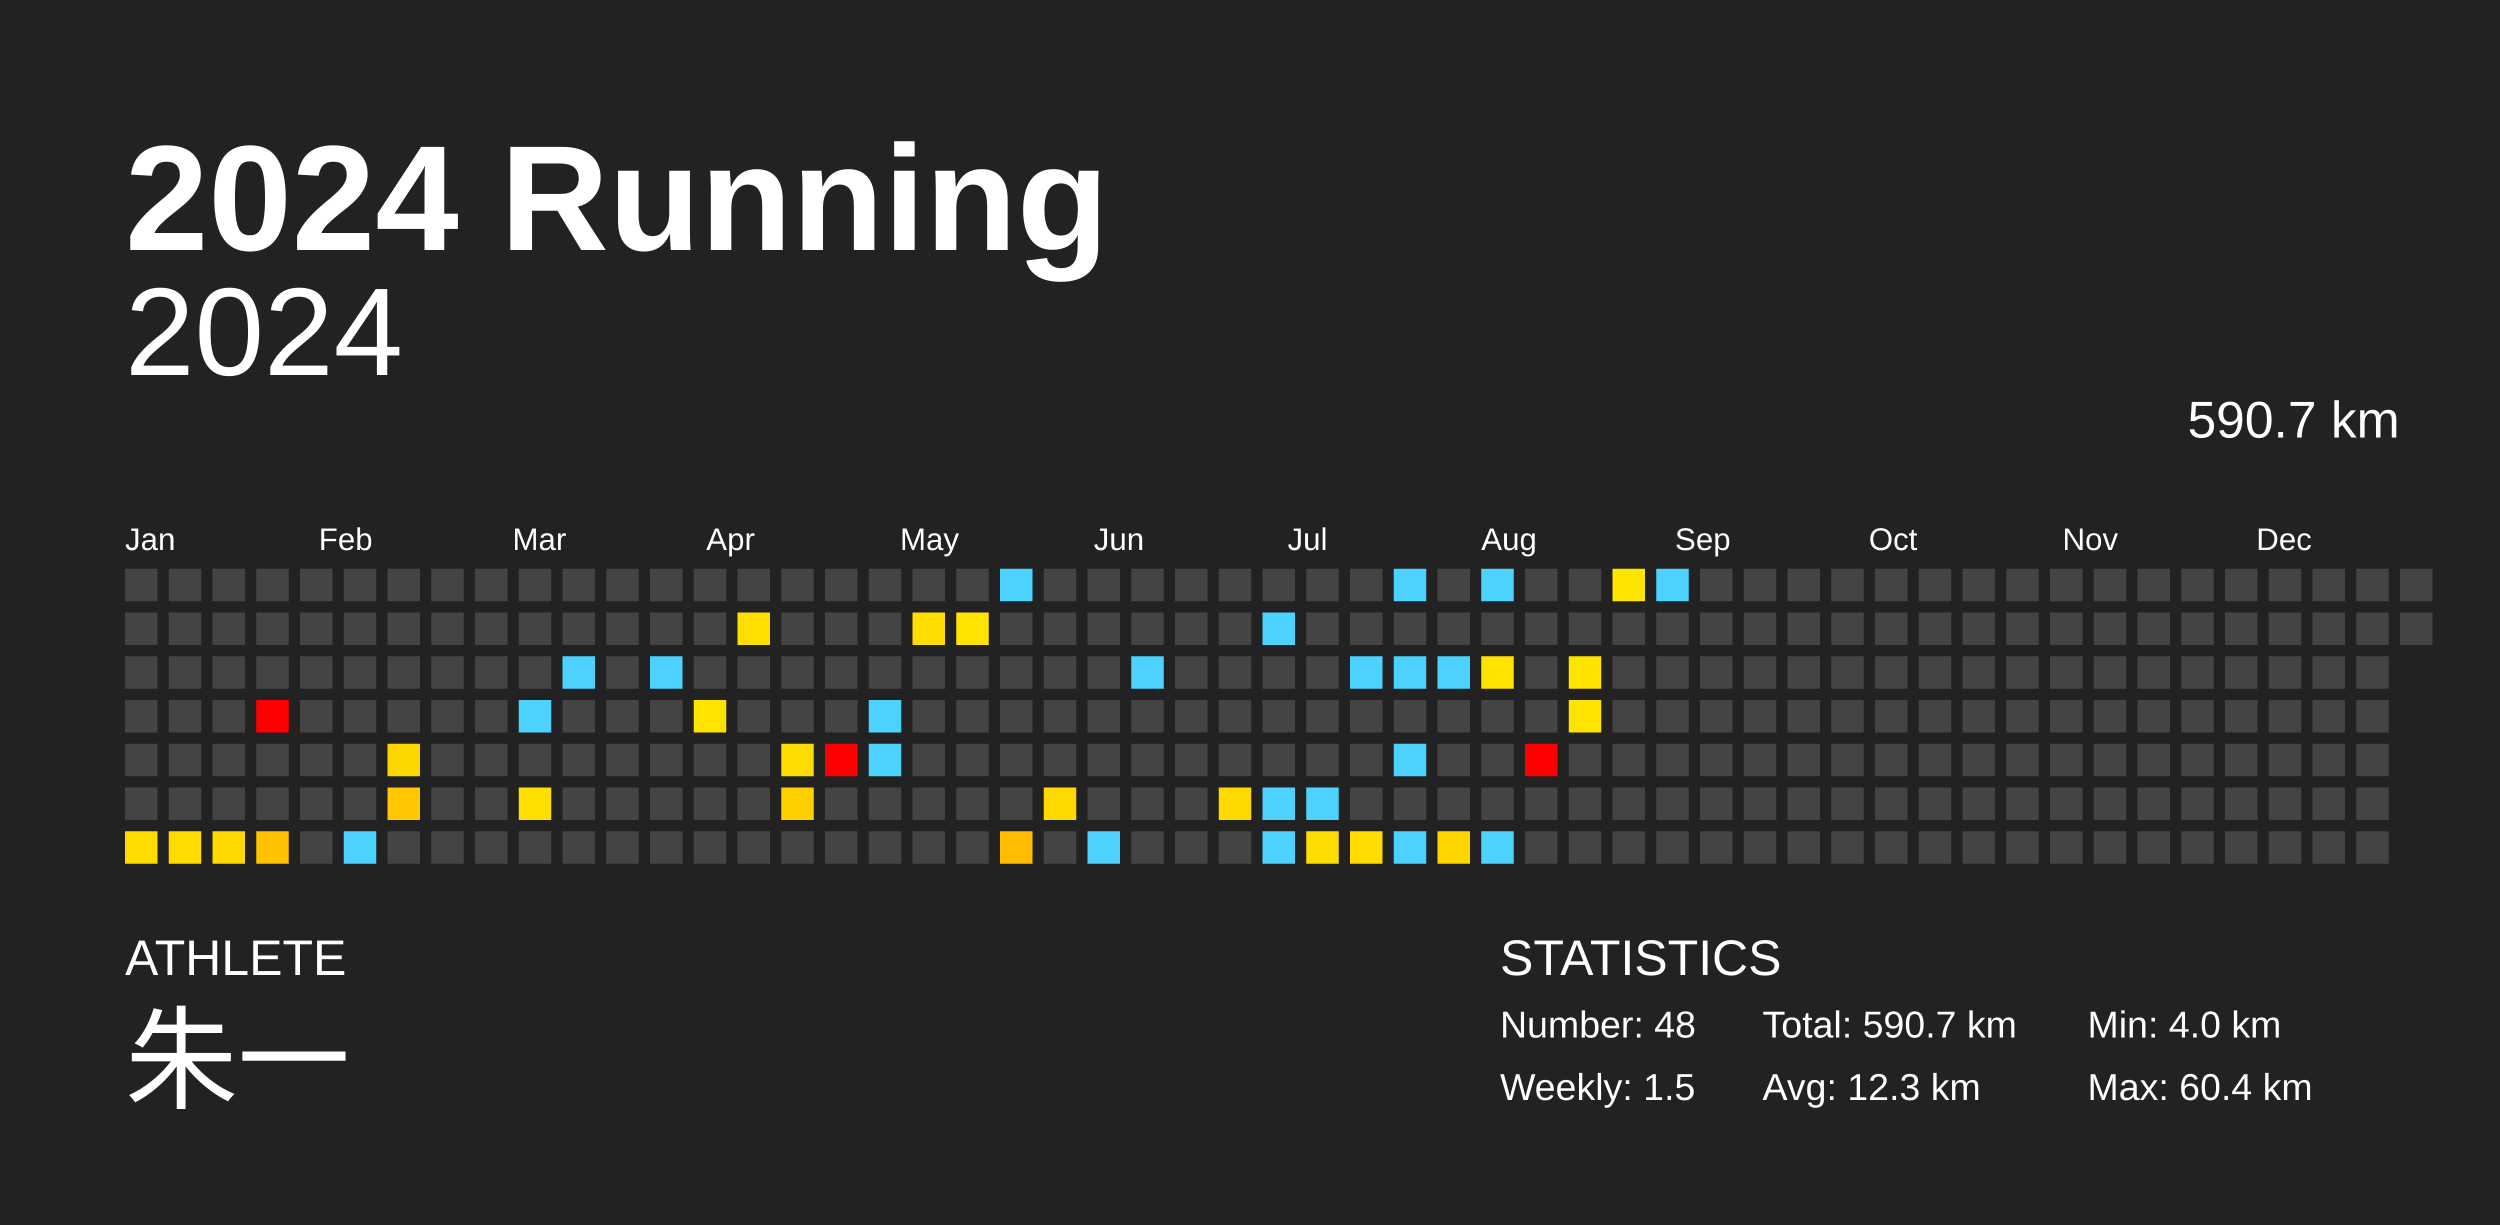
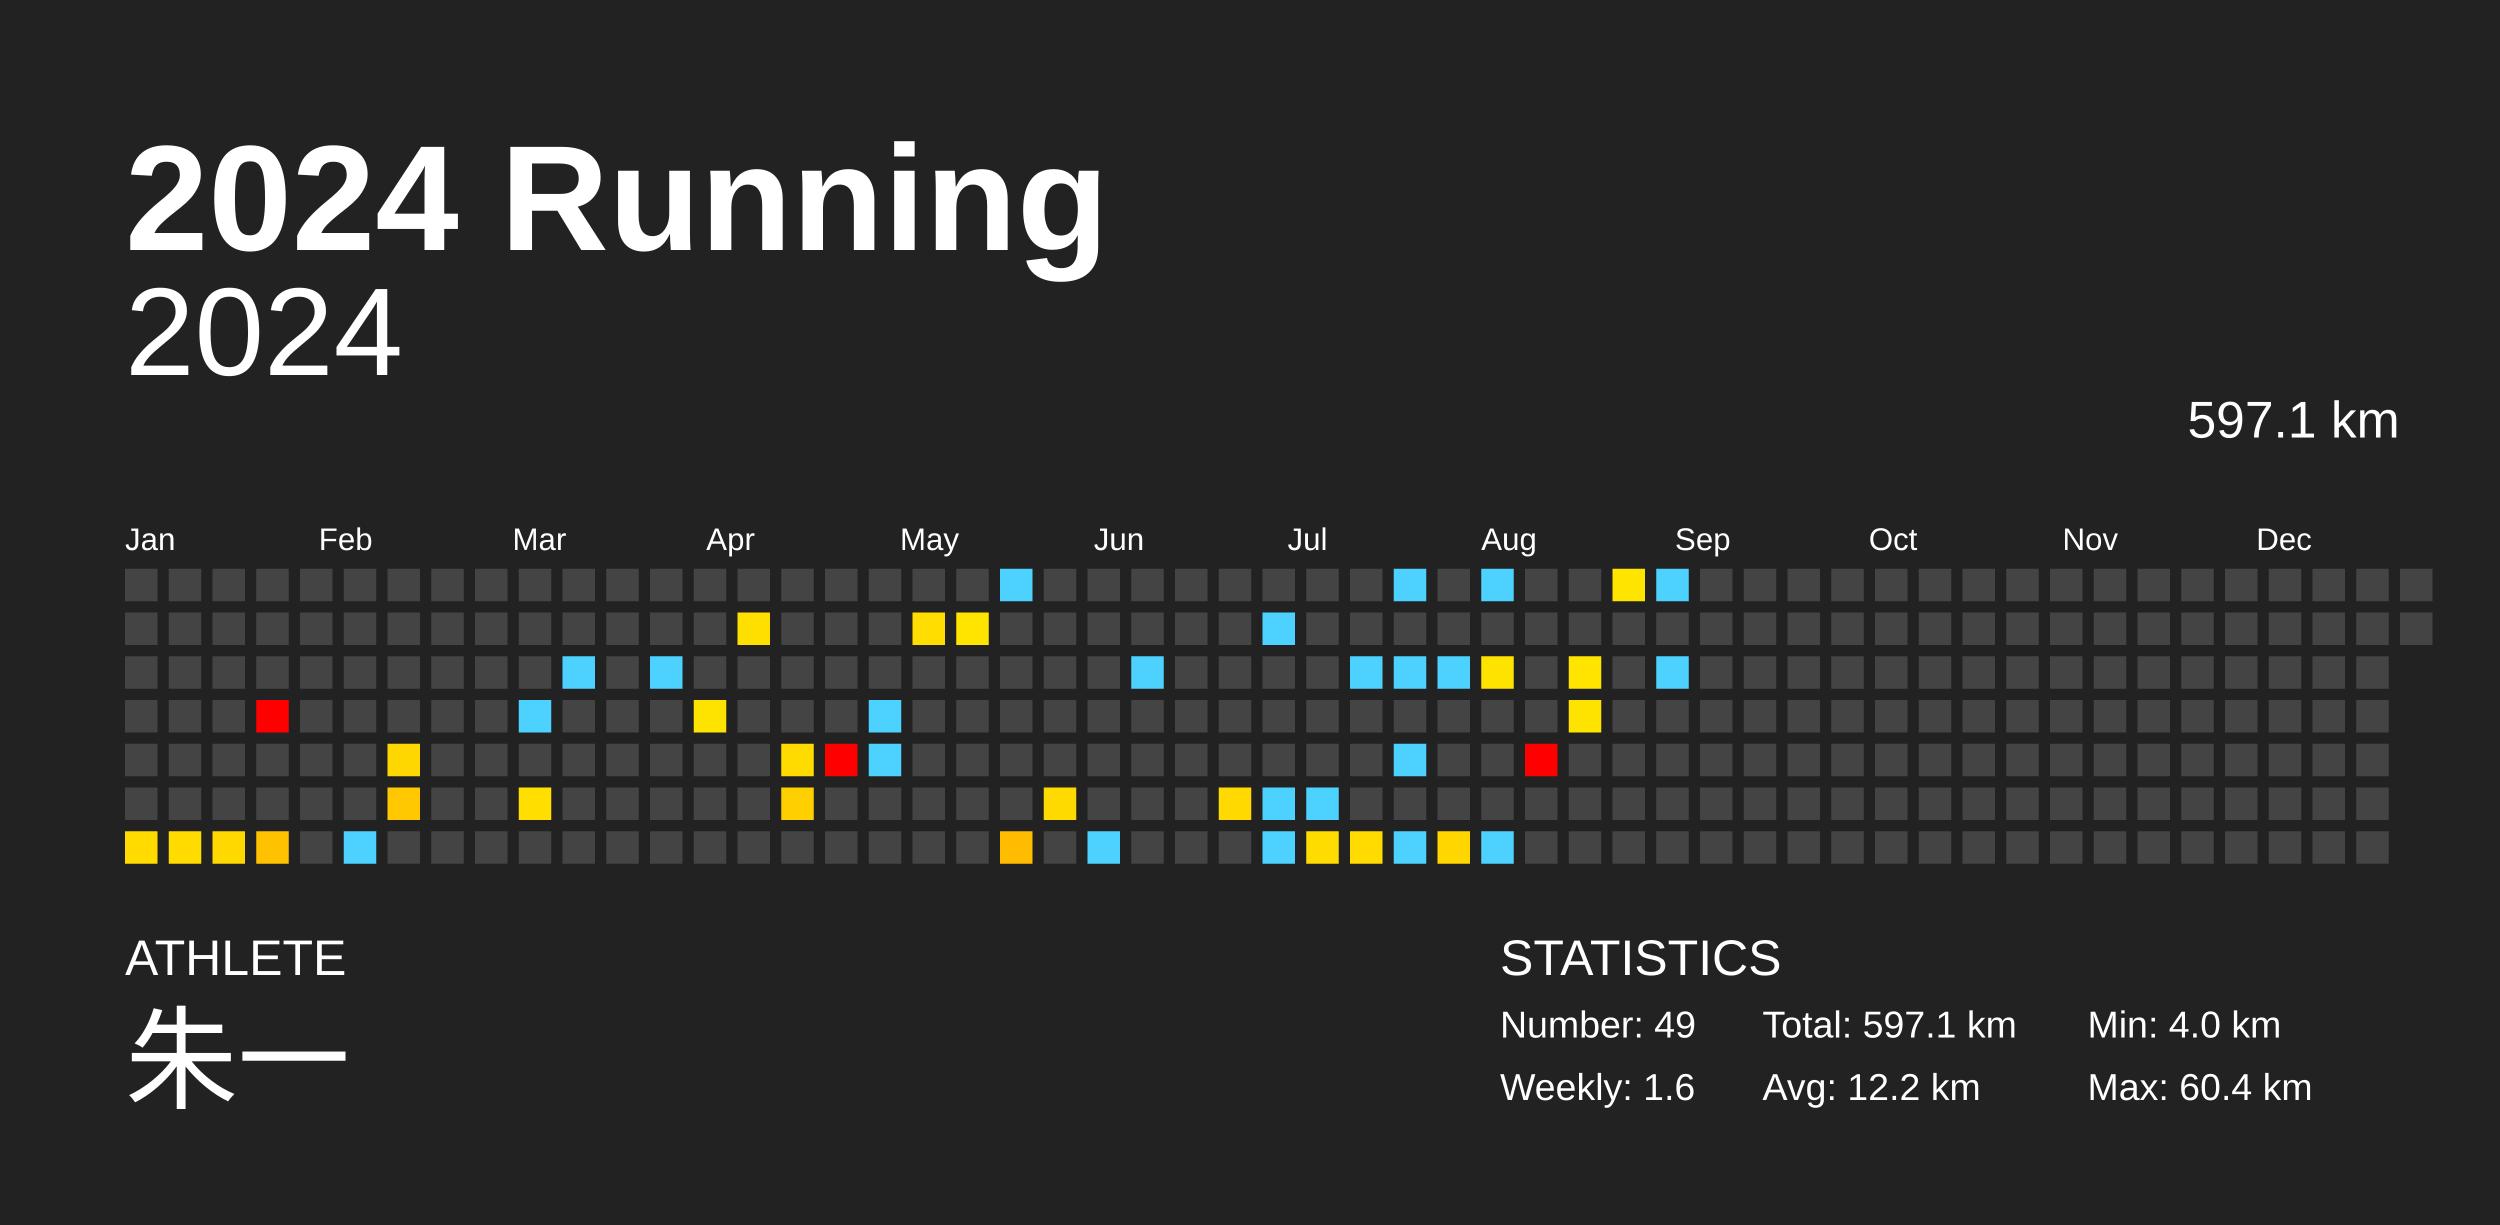
<svg xmlns="http://www.w3.org/2000/svg" baseProfile="full" height="98mm" version="1.1" viewBox="0,0,200,98" width="200mm">
  <defs />
  <rect fill="#222222" height="98" width="200" x="0" y="0" />
  <text fill="#FFFFFF" style="font-size:12px; font-family:Arial; font-weight:bold;" x="10" y="20">2024 Running</text>
  <text fill="#FFFFFF" style="font-size:4px; font-family:Arial" x="10" y="78">ATHLETE</text>
  <text fill="#FFFFFF" style="font-size:9px; font-family:Arial" x="10" y="88">朱一</text>
  <text fill="#FFFFFF" style="font-size:4px; font-family:Arial" x="120" y="78">STATISTICS</text>
-   <text fill="#FFFFFF" style="font-size:3px; font-family:Arial" x="120" y="83">Number: 48</text>
-   <text fill="#FFFFFF" style="font-size:3px; font-family:Arial" x="120" y="88">Weekly: 1.5</text>
-   <text fill="#FFFFFF" style="font-size:3px; font-family:Arial" x="141" y="83">Total: 590.7 km</text>
-   <text fill="#FFFFFF" style="font-size:3px; font-family:Arial" x="141" y="88">Avg: 12.3 km</text>
+   <text fill="#FFFFFF" style="font-size:3px; font-family:Arial" x="120" y="83">Number: 49</text>
+   <text fill="#FFFFFF" style="font-size:3px; font-family:Arial" x="120" y="88">Weekly: 1.6</text>
+   <text fill="#FFFFFF" style="font-size:3px; font-family:Arial" x="141" y="83">Total: 597.1 km</text>
+   <text fill="#FFFFFF" style="font-size:3px; font-family:Arial" x="141" y="88">Avg: 12.2 km</text>
  <text fill="#FFFFFF" style="font-size:3px; font-family:Arial" x="167" y="83">Min: 4.0 km</text>
  <text fill="#FFFFFF" style="font-size:3px; font-family:Arial" x="167" y="88">Max: 60.4 km</text>
  <text alignment-baseline="hanging" fill="#FFFFFF" style="font-size:10.0px; font-family:Arial;" x="10" y="30">2024</text>
-   <text alignment-baseline="hanging" fill="#FFFFFF" style="font-size:4.125px; font-family:Arial;" x="175" y="35">590.7 km</text>
+   <text alignment-baseline="hanging" fill="#FFFFFF" style="font-size:4.125px; font-family:Arial;" x="175" y="35">597.1 km</text>
  <text fill="#FFFFFF" style="font-size:2.5px; font-family:Arial" x="10.0" y="44">Jan</text>
  <text fill="#FFFFFF" style="font-size:2.5px; font-family:Arial" x="25.5" y="44">Feb</text>
  <text fill="#FFFFFF" style="font-size:2.5px; font-family:Arial" x="41.0" y="44">Mar</text>
  <text fill="#FFFFFF" style="font-size:2.5px; font-family:Arial" x="56.5" y="44">Apr</text>
  <text fill="#FFFFFF" style="font-size:2.5px; font-family:Arial" x="72.0" y="44">May</text>
  <text fill="#FFFFFF" style="font-size:2.5px; font-family:Arial" x="87.5" y="44">Jun</text>
  <text fill="#FFFFFF" style="font-size:2.5px; font-family:Arial" x="103.0" y="44">Jul</text>
  <text fill="#FFFFFF" style="font-size:2.5px; font-family:Arial" x="118.5" y="44">Aug</text>
  <text fill="#FFFFFF" style="font-size:2.5px; font-family:Arial" x="134.0" y="44">Sep</text>
  <text fill="#FFFFFF" style="font-size:2.5px; font-family:Arial" x="149.5" y="44">Oct</text>
  <text fill="#FFFFFF" style="font-size:2.5px; font-family:Arial" x="165.0" y="44">Nov</text>
  <text fill="#FFFFFF" style="font-size:2.5px; font-family:Arial" x="180.5" y="44">Dec</text>
  <rect fill="#444444" height="2.6" width="2.6" x="10.0" y="45.5" />
  <rect fill="#444444" height="2.6" width="2.6" x="10.0" y="49.0" />
  <rect fill="#444444" height="2.6" width="2.6" x="10.0" y="52.5" />
  <rect fill="#444444" height="2.6" width="2.6" x="10.0" y="56.0" />
  <rect fill="#444444" height="2.6" width="2.6" x="10.0" y="59.5" />
  <rect fill="#444444" height="2.6" width="2.6" x="10.0" y="63.0" />
  <rect fill="#ffdb00" height="2.6" width="2.6" x="10.0" y="66.5" />
  <rect fill="#444444" height="2.6" width="2.6" x="13.5" y="45.5" />
  <rect fill="#444444" height="2.6" width="2.6" x="13.5" y="49.0" />
  <rect fill="#444444" height="2.6" width="2.6" x="13.5" y="52.5" />
  <rect fill="#444444" height="2.6" width="2.6" x="13.5" y="56.0" />
  <rect fill="#444444" height="2.6" width="2.6" x="13.5" y="59.5" />
  <rect fill="#444444" height="2.6" width="2.6" x="13.5" y="63.0" />
  <rect fill="#ffdb00" height="2.6" width="2.6" x="13.5" y="66.5" />
  <rect fill="#444444" height="2.6" width="2.6" x="17.0" y="45.5" />
  <rect fill="#444444" height="2.6" width="2.6" x="17.0" y="49.0" />
  <rect fill="#444444" height="2.6" width="2.6" x="17.0" y="52.5" />
  <rect fill="#444444" height="2.6" width="2.6" x="17.0" y="56.0" />
  <rect fill="#444444" height="2.6" width="2.6" x="17.0" y="59.5" />
  <rect fill="#444444" height="2.6" width="2.6" x="17.0" y="63.0" />
  <rect fill="#ffd800" height="2.6" width="2.6" x="17.0" y="66.5" />
  <rect fill="#444444" height="2.6" width="2.6" x="20.5" y="45.5" />
  <rect fill="#444444" height="2.6" width="2.6" x="20.5" y="49.0" />
  <rect fill="#444444" height="2.6" width="2.6" x="20.5" y="52.5" />
  <rect fill="red" height="2.6" width="2.6" x="20.5" y="56.0" />
  <rect fill="#444444" height="2.6" width="2.6" x="20.5" y="59.5" />
  <rect fill="#444444" height="2.6" width="2.6" x="20.5" y="63.0" />
  <rect fill="#ffc200" height="2.6" width="2.6" x="20.5" y="66.5" />
  <rect fill="#444444" height="2.6" width="2.6" x="24.0" y="45.5" />
  <rect fill="#444444" height="2.6" width="2.6" x="24.0" y="49.0" />
  <rect fill="#444444" height="2.6" width="2.6" x="24.0" y="52.5" />
  <rect fill="#444444" height="2.6" width="2.6" x="24.0" y="56.0" />
  <rect fill="#444444" height="2.6" width="2.6" x="24.0" y="59.5" />
  <rect fill="#444444" height="2.6" width="2.6" x="24.0" y="63.0" />
  <rect fill="#444444" height="2.6" width="2.6" x="24.0" y="66.5" />
  <rect fill="#444444" height="2.6" width="2.6" x="27.5" y="45.5" />
  <rect fill="#444444" height="2.6" width="2.6" x="27.5" y="49.0" />
  <rect fill="#444444" height="2.6" width="2.6" x="27.5" y="52.5" />
  <rect fill="#444444" height="2.6" width="2.6" x="27.5" y="56.0" />
  <rect fill="#444444" height="2.6" width="2.6" x="27.5" y="59.5" />
  <rect fill="#444444" height="2.6" width="2.6" x="27.5" y="63.0" />
  <rect fill="#4dd2ff" height="2.6" width="2.6" x="27.5" y="66.5" />
  <rect fill="#444444" height="2.6" width="2.6" x="31.0" y="45.5" />
  <rect fill="#444444" height="2.6" width="2.6" x="31.0" y="49.0" />
  <rect fill="#444444" height="2.6" width="2.6" x="31.0" y="52.5" />
  <rect fill="#444444" height="2.6" width="2.6" x="31.0" y="56.0" />
  <rect fill="#ffd700" height="2.6" width="2.6" x="31.0" y="59.5" />
  <rect fill="#ffc800" height="2.6" width="2.6" x="31.0" y="63.0" />
  <rect fill="#444444" height="2.6" width="2.6" x="31.0" y="66.5" />
  <rect fill="#444444" height="2.6" width="2.6" x="34.5" y="45.5" />
  <rect fill="#444444" height="2.6" width="2.6" x="34.5" y="49.0" />
  <rect fill="#444444" height="2.6" width="2.6" x="34.5" y="52.5" />
  <rect fill="#444444" height="2.6" width="2.6" x="34.5" y="56.0" />
  <rect fill="#444444" height="2.6" width="2.6" x="34.5" y="59.5" />
  <rect fill="#444444" height="2.6" width="2.6" x="34.5" y="63.0" />
  <rect fill="#444444" height="2.6" width="2.6" x="34.5" y="66.5" />
  <rect fill="#444444" height="2.6" width="2.6" x="38.0" y="45.5" />
  <rect fill="#444444" height="2.6" width="2.6" x="38.0" y="49.0" />
  <rect fill="#444444" height="2.6" width="2.6" x="38.0" y="52.5" />
  <rect fill="#444444" height="2.6" width="2.6" x="38.0" y="56.0" />
  <rect fill="#444444" height="2.6" width="2.6" x="38.0" y="59.5" />
  <rect fill="#444444" height="2.6" width="2.6" x="38.0" y="63.0" />
  <rect fill="#444444" height="2.6" width="2.6" x="38.0" y="66.5" />
  <rect fill="#444444" height="2.6" width="2.6" x="41.5" y="45.5" />
  <rect fill="#444444" height="2.6" width="2.6" x="41.5" y="49.0" />
  <rect fill="#444444" height="2.6" width="2.6" x="41.5" y="52.5" />
  <rect fill="#4dd2ff" height="2.6" width="2.6" x="41.5" y="56.0" />
  <rect fill="#444444" height="2.6" width="2.6" x="41.5" y="59.5" />
  <rect fill="#ffde00" height="2.6" width="2.6" x="41.5" y="63.0" />
  <rect fill="#444444" height="2.6" width="2.6" x="41.5" y="66.5" />
  <rect fill="#444444" height="2.6" width="2.6" x="45.0" y="45.5" />
  <rect fill="#444444" height="2.6" width="2.6" x="45.0" y="49.0" />
  <rect fill="#4dd2ff" height="2.6" width="2.6" x="45.0" y="52.5" />
  <rect fill="#444444" height="2.6" width="2.6" x="45.0" y="56.0" />
  <rect fill="#444444" height="2.6" width="2.6" x="45.0" y="59.5" />
  <rect fill="#444444" height="2.6" width="2.6" x="45.0" y="63.0" />
  <rect fill="#444444" height="2.6" width="2.6" x="45.0" y="66.5" />
  <rect fill="#444444" height="2.6" width="2.6" x="48.5" y="45.5" />
  <rect fill="#444444" height="2.6" width="2.6" x="48.5" y="49.0" />
  <rect fill="#444444" height="2.6" width="2.6" x="48.5" y="52.5" />
  <rect fill="#444444" height="2.6" width="2.6" x="48.5" y="56.0" />
  <rect fill="#444444" height="2.6" width="2.6" x="48.5" y="59.5" />
  <rect fill="#444444" height="2.6" width="2.6" x="48.5" y="63.0" />
  <rect fill="#444444" height="2.6" width="2.6" x="48.5" y="66.5" />
  <rect fill="#444444" height="2.6" width="2.6" x="52.0" y="45.5" />
  <rect fill="#444444" height="2.6" width="2.6" x="52.0" y="49.0" />
  <rect fill="#4dd2ff" height="2.6" width="2.6" x="52.0" y="52.5" />
  <rect fill="#444444" height="2.6" width="2.6" x="52.0" y="56.0" />
  <rect fill="#444444" height="2.6" width="2.6" x="52.0" y="59.5" />
  <rect fill="#444444" height="2.6" width="2.6" x="52.0" y="63.0" />
  <rect fill="#444444" height="2.6" width="2.6" x="52.0" y="66.5" />
  <rect fill="#444444" height="2.6" width="2.6" x="55.5" y="45.5" />
  <rect fill="#444444" height="2.6" width="2.6" x="55.5" y="49.0" />
  <rect fill="#444444" height="2.6" width="2.6" x="55.5" y="52.5" />
  <rect fill="#ffe300" height="2.6" width="2.6" x="55.5" y="56.0" />
  <rect fill="#444444" height="2.6" width="2.6" x="55.5" y="59.5" />
  <rect fill="#444444" height="2.6" width="2.6" x="55.5" y="63.0" />
  <rect fill="#444444" height="2.6" width="2.6" x="55.5" y="66.5" />
  <rect fill="#444444" height="2.6" width="2.6" x="59.0" y="45.5" />
  <rect fill="#ffdf00" height="2.6" width="2.6" x="59.0" y="49.0" />
  <rect fill="#444444" height="2.6" width="2.6" x="59.0" y="52.5" />
  <rect fill="#444444" height="2.6" width="2.6" x="59.0" y="56.0" />
  <rect fill="#444444" height="2.6" width="2.6" x="59.0" y="59.5" />
  <rect fill="#444444" height="2.6" width="2.6" x="59.0" y="63.0" />
  <rect fill="#444444" height="2.6" width="2.6" x="59.0" y="66.5" />
  <rect fill="#444444" height="2.6" width="2.6" x="62.5" y="45.5" />
  <rect fill="#444444" height="2.6" width="2.6" x="62.5" y="49.0" />
  <rect fill="#444444" height="2.6" width="2.6" x="62.5" y="52.5" />
  <rect fill="#444444" height="2.6" width="2.6" x="62.5" y="56.0" />
  <rect fill="#ffdb00" height="2.6" width="2.6" x="62.5" y="59.5" />
  <rect fill="#ffcf00" height="2.6" width="2.6" x="62.5" y="63.0" />
  <rect fill="#444444" height="2.6" width="2.6" x="62.5" y="66.5" />
  <rect fill="#444444" height="2.6" width="2.6" x="66.0" y="45.5" />
  <rect fill="#444444" height="2.6" width="2.6" x="66.0" y="49.0" />
  <rect fill="#444444" height="2.6" width="2.6" x="66.0" y="52.5" />
  <rect fill="#444444" height="2.6" width="2.6" x="66.0" y="56.0" />
  <rect fill="red" height="2.6" width="2.6" x="66.0" y="59.5" />
  <rect fill="#444444" height="2.6" width="2.6" x="66.0" y="63.0" />
  <rect fill="#444444" height="2.6" width="2.6" x="66.0" y="66.5" />
  <rect fill="#444444" height="2.6" width="2.6" x="69.5" y="45.5" />
  <rect fill="#444444" height="2.6" width="2.6" x="69.5" y="49.0" />
  <rect fill="#444444" height="2.6" width="2.6" x="69.5" y="52.5" />
  <rect fill="#4dd2ff" height="2.6" width="2.6" x="69.5" y="56.0" />
  <rect fill="#4dd2ff" height="2.6" width="2.6" x="69.5" y="59.5" />
  <rect fill="#444444" height="2.6" width="2.6" x="69.5" y="63.0" />
  <rect fill="#444444" height="2.6" width="2.6" x="69.5" y="66.5" />
  <rect fill="#444444" height="2.6" width="2.6" x="73.0" y="45.5" />
  <rect fill="#ffdd00" height="2.6" width="2.6" x="73.0" y="49.0" />
  <rect fill="#444444" height="2.6" width="2.6" x="73.0" y="52.5" />
  <rect fill="#444444" height="2.6" width="2.6" x="73.0" y="56.0" />
  <rect fill="#444444" height="2.6" width="2.6" x="73.0" y="59.5" />
  <rect fill="#444444" height="2.6" width="2.6" x="73.0" y="63.0" />
  <rect fill="#444444" height="2.6" width="2.6" x="73.0" y="66.5" />
  <rect fill="#444444" height="2.6" width="2.6" x="76.5" y="45.5" />
  <rect fill="#ffe400" height="2.6" width="2.6" x="76.5" y="49.0" />
  <rect fill="#444444" height="2.6" width="2.6" x="76.5" y="52.5" />
  <rect fill="#444444" height="2.6" width="2.6" x="76.5" y="56.0" />
  <rect fill="#444444" height="2.6" width="2.6" x="76.5" y="59.5" />
  <rect fill="#444444" height="2.6" width="2.6" x="76.5" y="63.0" />
  <rect fill="#444444" height="2.6" width="2.6" x="76.5" y="66.5" />
  <rect fill="#4dd2ff" height="2.6" width="2.6" x="80.0" y="45.5" />
  <rect fill="#444444" height="2.6" width="2.6" x="80.0" y="49.0" />
  <rect fill="#444444" height="2.6" width="2.6" x="80.0" y="52.5" />
  <rect fill="#444444" height="2.6" width="2.6" x="80.0" y="56.0" />
  <rect fill="#444444" height="2.6" width="2.6" x="80.0" y="59.5" />
  <rect fill="#444444" height="2.6" width="2.6" x="80.0" y="63.0" />
  <rect fill="#ffbc00" height="2.6" width="2.6" x="80.0" y="66.5" />
  <rect fill="#444444" height="2.6" width="2.6" x="83.5" y="45.5" />
  <rect fill="#444444" height="2.6" width="2.6" x="83.5" y="49.0" />
  <rect fill="#444444" height="2.6" width="2.6" x="83.5" y="52.5" />
  <rect fill="#444444" height="2.6" width="2.6" x="83.5" y="56.0" />
  <rect fill="#444444" height="2.6" width="2.6" x="83.5" y="59.5" />
  <rect fill="#ffda00" height="2.6" width="2.6" x="83.5" y="63.0" />
  <rect fill="#444444" height="2.6" width="2.6" x="83.5" y="66.5" />
  <rect fill="#444444" height="2.6" width="2.6" x="87.0" y="45.5" />
  <rect fill="#444444" height="2.6" width="2.6" x="87.0" y="49.0" />
  <rect fill="#444444" height="2.6" width="2.6" x="87.0" y="52.5" />
  <rect fill="#444444" height="2.6" width="2.6" x="87.0" y="56.0" />
  <rect fill="#444444" height="2.6" width="2.6" x="87.0" y="59.5" />
  <rect fill="#444444" height="2.6" width="2.6" x="87.0" y="63.0" />
  <rect fill="#4dd2ff" height="2.6" width="2.6" x="87.0" y="66.5" />
  <rect fill="#444444" height="2.6" width="2.6" x="90.5" y="45.5" />
  <rect fill="#444444" height="2.6" width="2.6" x="90.5" y="49.0" />
  <rect fill="#4dd2ff" height="2.6" width="2.6" x="90.5" y="52.5" />
  <rect fill="#444444" height="2.6" width="2.6" x="90.5" y="56.0" />
  <rect fill="#444444" height="2.6" width="2.6" x="90.5" y="59.5" />
  <rect fill="#444444" height="2.6" width="2.6" x="90.5" y="63.0" />
  <rect fill="#444444" height="2.6" width="2.6" x="90.5" y="66.5" />
  <rect fill="#444444" height="2.6" width="2.6" x="94.0" y="45.5" />
  <rect fill="#444444" height="2.6" width="2.6" x="94.0" y="49.0" />
  <rect fill="#444444" height="2.6" width="2.6" x="94.0" y="52.5" />
  <rect fill="#444444" height="2.6" width="2.6" x="94.0" y="56.0" />
  <rect fill="#444444" height="2.6" width="2.6" x="94.0" y="59.5" />
  <rect fill="#444444" height="2.6" width="2.6" x="94.0" y="63.0" />
  <rect fill="#444444" height="2.6" width="2.6" x="94.0" y="66.5" />
  <rect fill="#444444" height="2.6" width="2.6" x="97.5" y="45.5" />
  <rect fill="#444444" height="2.6" width="2.6" x="97.5" y="49.0" />
  <rect fill="#444444" height="2.6" width="2.6" x="97.5" y="52.5" />
  <rect fill="#444444" height="2.6" width="2.6" x="97.5" y="56.0" />
  <rect fill="#444444" height="2.6" width="2.6" x="97.5" y="59.5" />
  <rect fill="#ffd900" height="2.6" width="2.6" x="97.5" y="63.0" />
  <rect fill="#444444" height="2.6" width="2.6" x="97.5" y="66.5" />
  <rect fill="#444444" height="2.6" width="2.6" x="101.0" y="45.5" />
  <rect fill="#4dd2ff" height="2.6" width="2.6" x="101.0" y="49.0" />
  <rect fill="#444444" height="2.6" width="2.6" x="101.0" y="52.5" />
  <rect fill="#444444" height="2.6" width="2.6" x="101.0" y="56.0" />
  <rect fill="#444444" height="2.6" width="2.6" x="101.0" y="59.5" />
  <rect fill="#4dd2ff" height="2.6" width="2.6" x="101.0" y="63.0" />
  <rect fill="#4dd2ff" height="2.6" width="2.6" x="101.0" y="66.5" />
  <rect fill="#444444" height="2.6" width="2.6" x="104.5" y="45.5" />
  <rect fill="#444444" height="2.6" width="2.6" x="104.5" y="49.0" />
  <rect fill="#444444" height="2.6" width="2.6" x="104.5" y="52.5" />
  <rect fill="#444444" height="2.6" width="2.6" x="104.5" y="56.0" />
  <rect fill="#444444" height="2.6" width="2.6" x="104.5" y="59.5" />
  <rect fill="#4dd2ff" height="2.6" width="2.6" x="104.5" y="63.0" />
  <rect fill="#ffdc00" height="2.6" width="2.6" x="104.5" y="66.5" />
  <rect fill="#444444" height="2.6" width="2.6" x="108.0" y="45.5" />
  <rect fill="#444444" height="2.6" width="2.6" x="108.0" y="49.0" />
  <rect fill="#4dd2ff" height="2.6" width="2.6" x="108.0" y="52.5" />
  <rect fill="#444444" height="2.6" width="2.6" x="108.0" y="56.0" />
  <rect fill="#444444" height="2.6" width="2.6" x="108.0" y="59.5" />
  <rect fill="#444444" height="2.6" width="2.6" x="108.0" y="63.0" />
  <rect fill="#ffdb00" height="2.6" width="2.6" x="108.0" y="66.5" />
  <rect fill="#4dd2ff" height="2.6" width="2.6" x="111.5" y="45.5" />
  <rect fill="#444444" height="2.6" width="2.6" x="111.5" y="49.0" />
  <rect fill="#4dd2ff" height="2.6" width="2.6" x="111.5" y="52.5" />
  <rect fill="#444444" height="2.6" width="2.6" x="111.5" y="56.0" />
  <rect fill="#4dd2ff" height="2.6" width="2.6" x="111.5" y="59.5" />
  <rect fill="#444444" height="2.6" width="2.6" x="111.5" y="63.0" />
  <rect fill="#4dd2ff" height="2.6" width="2.6" x="111.5" y="66.5" />
  <rect fill="#444444" height="2.6" width="2.6" x="115.0" y="45.5" />
  <rect fill="#444444" height="2.6" width="2.6" x="115.0" y="49.0" />
  <rect fill="#4dd2ff" height="2.6" width="2.6" x="115.0" y="52.5" />
  <rect fill="#444444" height="2.6" width="2.6" x="115.0" y="56.0" />
  <rect fill="#444444" height="2.6" width="2.6" x="115.0" y="59.5" />
  <rect fill="#444444" height="2.6" width="2.6" x="115.0" y="63.0" />
  <rect fill="#ffd600" height="2.6" width="2.6" x="115.0" y="66.5" />
  <rect fill="#4dd2ff" height="2.6" width="2.6" x="118.5" y="45.5" />
  <rect fill="#444444" height="2.6" width="2.6" x="118.5" y="49.0" />
  <rect fill="#ffe300" height="2.6" width="2.6" x="118.5" y="52.5" />
  <rect fill="#444444" height="2.6" width="2.6" x="118.5" y="56.0" />
  <rect fill="#444444" height="2.6" width="2.6" x="118.5" y="59.5" />
  <rect fill="#444444" height="2.6" width="2.6" x="118.5" y="63.0" />
  <rect fill="#4dd2ff" height="2.6" width="2.6" x="118.5" y="66.5" />
  <rect fill="#444444" height="2.6" width="2.6" x="122.0" y="45.5" />
  <rect fill="#444444" height="2.6" width="2.6" x="122.0" y="49.0" />
  <rect fill="#444444" height="2.6" width="2.6" x="122.0" y="52.5" />
  <rect fill="#444444" height="2.6" width="2.6" x="122.0" y="56.0" />
  <rect fill="red" height="2.6" width="2.6" x="122.0" y="59.5" />
  <rect fill="#444444" height="2.6" width="2.6" x="122.0" y="63.0" />
  <rect fill="#444444" height="2.6" width="2.6" x="122.0" y="66.5" />
  <rect fill="#444444" height="2.6" width="2.6" x="125.5" y="45.5" />
  <rect fill="#444444" height="2.6" width="2.6" x="125.5" y="49.0" />
  <rect fill="#ffe400" height="2.6" width="2.6" x="125.5" y="52.5" />
  <rect fill="#ffe300" height="2.6" width="2.6" x="125.5" y="56.0" />
  <rect fill="#444444" height="2.6" width="2.6" x="125.5" y="59.5" />
  <rect fill="#444444" height="2.6" width="2.6" x="125.5" y="63.0" />
  <rect fill="#444444" height="2.6" width="2.6" x="125.5" y="66.5" />
  <rect fill="#ffe400" height="2.6" width="2.6" x="129.0" y="45.5" />
  <rect fill="#444444" height="2.6" width="2.6" x="129.0" y="49.0" />
  <rect fill="#444444" height="2.6" width="2.6" x="129.0" y="52.5" />
  <rect fill="#444444" height="2.6" width="2.6" x="129.0" y="56.0" />
  <rect fill="#444444" height="2.6" width="2.6" x="129.0" y="59.5" />
  <rect fill="#444444" height="2.6" width="2.6" x="129.0" y="63.0" />
  <rect fill="#444444" height="2.6" width="2.6" x="129.0" y="66.5" />
  <rect fill="#4dd2ff" height="2.6" width="2.6" x="132.5" y="45.5" />
  <rect fill="#444444" height="2.6" width="2.6" x="132.5" y="49.0" />
-   <rect fill="#444444" height="2.6" width="2.6" x="132.5" y="52.5" />
+   <rect fill="#4dd2ff" height="2.6" width="2.6" x="132.5" y="52.5" />
  <rect fill="#444444" height="2.6" width="2.6" x="132.5" y="56.0" />
  <rect fill="#444444" height="2.6" width="2.6" x="132.5" y="59.5" />
  <rect fill="#444444" height="2.6" width="2.6" x="132.5" y="63.0" />
  <rect fill="#444444" height="2.6" width="2.6" x="132.5" y="66.5" />
  <rect fill="#444444" height="2.6" width="2.6" x="136.0" y="45.5" />
  <rect fill="#444444" height="2.6" width="2.6" x="136.0" y="49.0" />
  <rect fill="#444444" height="2.6" width="2.6" x="136.0" y="52.5" />
  <rect fill="#444444" height="2.6" width="2.6" x="136.0" y="56.0" />
  <rect fill="#444444" height="2.6" width="2.6" x="136.0" y="59.5" />
  <rect fill="#444444" height="2.6" width="2.6" x="136.0" y="63.0" />
  <rect fill="#444444" height="2.6" width="2.6" x="136.0" y="66.5" />
  <rect fill="#444444" height="2.6" width="2.6" x="139.5" y="45.5" />
  <rect fill="#444444" height="2.6" width="2.6" x="139.5" y="49.0" />
  <rect fill="#444444" height="2.6" width="2.6" x="139.5" y="52.5" />
  <rect fill="#444444" height="2.6" width="2.6" x="139.5" y="56.0" />
  <rect fill="#444444" height="2.6" width="2.6" x="139.5" y="59.5" />
  <rect fill="#444444" height="2.6" width="2.6" x="139.5" y="63.0" />
  <rect fill="#444444" height="2.6" width="2.6" x="139.5" y="66.5" />
  <rect fill="#444444" height="2.6" width="2.6" x="143.0" y="45.5" />
  <rect fill="#444444" height="2.6" width="2.6" x="143.0" y="49.0" />
  <rect fill="#444444" height="2.6" width="2.6" x="143.0" y="52.5" />
  <rect fill="#444444" height="2.6" width="2.6" x="143.0" y="56.0" />
  <rect fill="#444444" height="2.6" width="2.6" x="143.0" y="59.5" />
  <rect fill="#444444" height="2.6" width="2.6" x="143.0" y="63.0" />
  <rect fill="#444444" height="2.6" width="2.6" x="143.0" y="66.5" />
  <rect fill="#444444" height="2.6" width="2.6" x="146.5" y="45.5" />
  <rect fill="#444444" height="2.6" width="2.6" x="146.5" y="49.0" />
  <rect fill="#444444" height="2.6" width="2.6" x="146.5" y="52.5" />
  <rect fill="#444444" height="2.6" width="2.6" x="146.5" y="56.0" />
  <rect fill="#444444" height="2.6" width="2.6" x="146.5" y="59.5" />
  <rect fill="#444444" height="2.6" width="2.6" x="146.5" y="63.0" />
  <rect fill="#444444" height="2.6" width="2.6" x="146.5" y="66.5" />
  <rect fill="#444444" height="2.6" width="2.6" x="150.0" y="45.5" />
  <rect fill="#444444" height="2.6" width="2.6" x="150.0" y="49.0" />
  <rect fill="#444444" height="2.6" width="2.6" x="150.0" y="52.5" />
  <rect fill="#444444" height="2.6" width="2.6" x="150.0" y="56.0" />
  <rect fill="#444444" height="2.6" width="2.6" x="150.0" y="59.5" />
  <rect fill="#444444" height="2.6" width="2.6" x="150.0" y="63.0" />
  <rect fill="#444444" height="2.6" width="2.6" x="150.0" y="66.5" />
  <rect fill="#444444" height="2.6" width="2.6" x="153.5" y="45.5" />
  <rect fill="#444444" height="2.6" width="2.6" x="153.5" y="49.0" />
  <rect fill="#444444" height="2.6" width="2.6" x="153.5" y="52.5" />
  <rect fill="#444444" height="2.6" width="2.6" x="153.5" y="56.0" />
  <rect fill="#444444" height="2.6" width="2.6" x="153.5" y="59.5" />
  <rect fill="#444444" height="2.6" width="2.6" x="153.5" y="63.0" />
  <rect fill="#444444" height="2.6" width="2.6" x="153.5" y="66.5" />
  <rect fill="#444444" height="2.6" width="2.6" x="157.0" y="45.5" />
  <rect fill="#444444" height="2.6" width="2.6" x="157.0" y="49.0" />
  <rect fill="#444444" height="2.6" width="2.6" x="157.0" y="52.5" />
  <rect fill="#444444" height="2.6" width="2.6" x="157.0" y="56.0" />
  <rect fill="#444444" height="2.6" width="2.6" x="157.0" y="59.5" />
  <rect fill="#444444" height="2.6" width="2.6" x="157.0" y="63.0" />
  <rect fill="#444444" height="2.6" width="2.6" x="157.0" y="66.5" />
  <rect fill="#444444" height="2.6" width="2.6" x="160.5" y="45.5" />
  <rect fill="#444444" height="2.6" width="2.6" x="160.5" y="49.0" />
  <rect fill="#444444" height="2.6" width="2.6" x="160.5" y="52.5" />
  <rect fill="#444444" height="2.6" width="2.6" x="160.5" y="56.0" />
  <rect fill="#444444" height="2.6" width="2.6" x="160.5" y="59.5" />
  <rect fill="#444444" height="2.6" width="2.6" x="160.5" y="63.0" />
  <rect fill="#444444" height="2.6" width="2.6" x="160.5" y="66.5" />
  <rect fill="#444444" height="2.6" width="2.6" x="164.0" y="45.5" />
  <rect fill="#444444" height="2.6" width="2.6" x="164.0" y="49.0" />
  <rect fill="#444444" height="2.6" width="2.6" x="164.0" y="52.5" />
  <rect fill="#444444" height="2.6" width="2.6" x="164.0" y="56.0" />
  <rect fill="#444444" height="2.6" width="2.6" x="164.0" y="59.5" />
  <rect fill="#444444" height="2.6" width="2.6" x="164.0" y="63.0" />
  <rect fill="#444444" height="2.6" width="2.6" x="164.0" y="66.5" />
  <rect fill="#444444" height="2.6" width="2.6" x="167.5" y="45.5" />
  <rect fill="#444444" height="2.6" width="2.6" x="167.5" y="49.0" />
  <rect fill="#444444" height="2.6" width="2.6" x="167.5" y="52.5" />
  <rect fill="#444444" height="2.6" width="2.6" x="167.5" y="56.0" />
  <rect fill="#444444" height="2.6" width="2.6" x="167.5" y="59.5" />
  <rect fill="#444444" height="2.6" width="2.6" x="167.5" y="63.0" />
  <rect fill="#444444" height="2.6" width="2.6" x="167.5" y="66.5" />
  <rect fill="#444444" height="2.6" width="2.6" x="171.0" y="45.5" />
  <rect fill="#444444" height="2.6" width="2.6" x="171.0" y="49.0" />
  <rect fill="#444444" height="2.6" width="2.6" x="171.0" y="52.5" />
  <rect fill="#444444" height="2.6" width="2.6" x="171.0" y="56.0" />
  <rect fill="#444444" height="2.6" width="2.6" x="171.0" y="59.5" />
  <rect fill="#444444" height="2.6" width="2.6" x="171.0" y="63.0" />
  <rect fill="#444444" height="2.6" width="2.6" x="171.0" y="66.5" />
  <rect fill="#444444" height="2.6" width="2.6" x="174.5" y="45.5" />
  <rect fill="#444444" height="2.6" width="2.6" x="174.5" y="49.0" />
  <rect fill="#444444" height="2.6" width="2.6" x="174.5" y="52.5" />
  <rect fill="#444444" height="2.6" width="2.6" x="174.5" y="56.0" />
  <rect fill="#444444" height="2.6" width="2.6" x="174.5" y="59.5" />
  <rect fill="#444444" height="2.6" width="2.6" x="174.5" y="63.0" />
  <rect fill="#444444" height="2.6" width="2.6" x="174.5" y="66.5" />
  <rect fill="#444444" height="2.6" width="2.6" x="178.0" y="45.5" />
  <rect fill="#444444" height="2.6" width="2.6" x="178.0" y="49.0" />
  <rect fill="#444444" height="2.6" width="2.6" x="178.0" y="52.5" />
  <rect fill="#444444" height="2.6" width="2.6" x="178.0" y="56.0" />
  <rect fill="#444444" height="2.6" width="2.6" x="178.0" y="59.5" />
  <rect fill="#444444" height="2.6" width="2.6" x="178.0" y="63.0" />
  <rect fill="#444444" height="2.6" width="2.6" x="178.0" y="66.5" />
  <rect fill="#444444" height="2.6" width="2.6" x="181.5" y="45.5" />
  <rect fill="#444444" height="2.6" width="2.6" x="181.5" y="49.0" />
  <rect fill="#444444" height="2.6" width="2.6" x="181.5" y="52.5" />
  <rect fill="#444444" height="2.6" width="2.6" x="181.5" y="56.0" />
  <rect fill="#444444" height="2.6" width="2.6" x="181.5" y="59.5" />
  <rect fill="#444444" height="2.6" width="2.6" x="181.5" y="63.0" />
  <rect fill="#444444" height="2.6" width="2.6" x="181.5" y="66.5" />
  <rect fill="#444444" height="2.6" width="2.6" x="185.0" y="45.5" />
  <rect fill="#444444" height="2.6" width="2.6" x="185.0" y="49.0" />
  <rect fill="#444444" height="2.6" width="2.6" x="185.0" y="52.5" />
  <rect fill="#444444" height="2.6" width="2.6" x="185.0" y="56.0" />
  <rect fill="#444444" height="2.6" width="2.6" x="185.0" y="59.5" />
  <rect fill="#444444" height="2.6" width="2.6" x="185.0" y="63.0" />
  <rect fill="#444444" height="2.6" width="2.6" x="185.0" y="66.5" />
  <rect fill="#444444" height="2.6" width="2.6" x="188.5" y="45.5" />
  <rect fill="#444444" height="2.6" width="2.6" x="188.5" y="49.0" />
  <rect fill="#444444" height="2.6" width="2.6" x="188.5" y="52.5" />
  <rect fill="#444444" height="2.6" width="2.6" x="188.5" y="56.0" />
  <rect fill="#444444" height="2.6" width="2.6" x="188.5" y="59.5" />
  <rect fill="#444444" height="2.6" width="2.6" x="188.5" y="63.0" />
  <rect fill="#444444" height="2.6" width="2.6" x="188.5" y="66.5" />
  <rect fill="#444444" height="2.6" width="2.6" x="192.0" y="45.5" />
  <rect fill="#444444" height="2.6" width="2.6" x="192.0" y="49.0" />
</svg>
